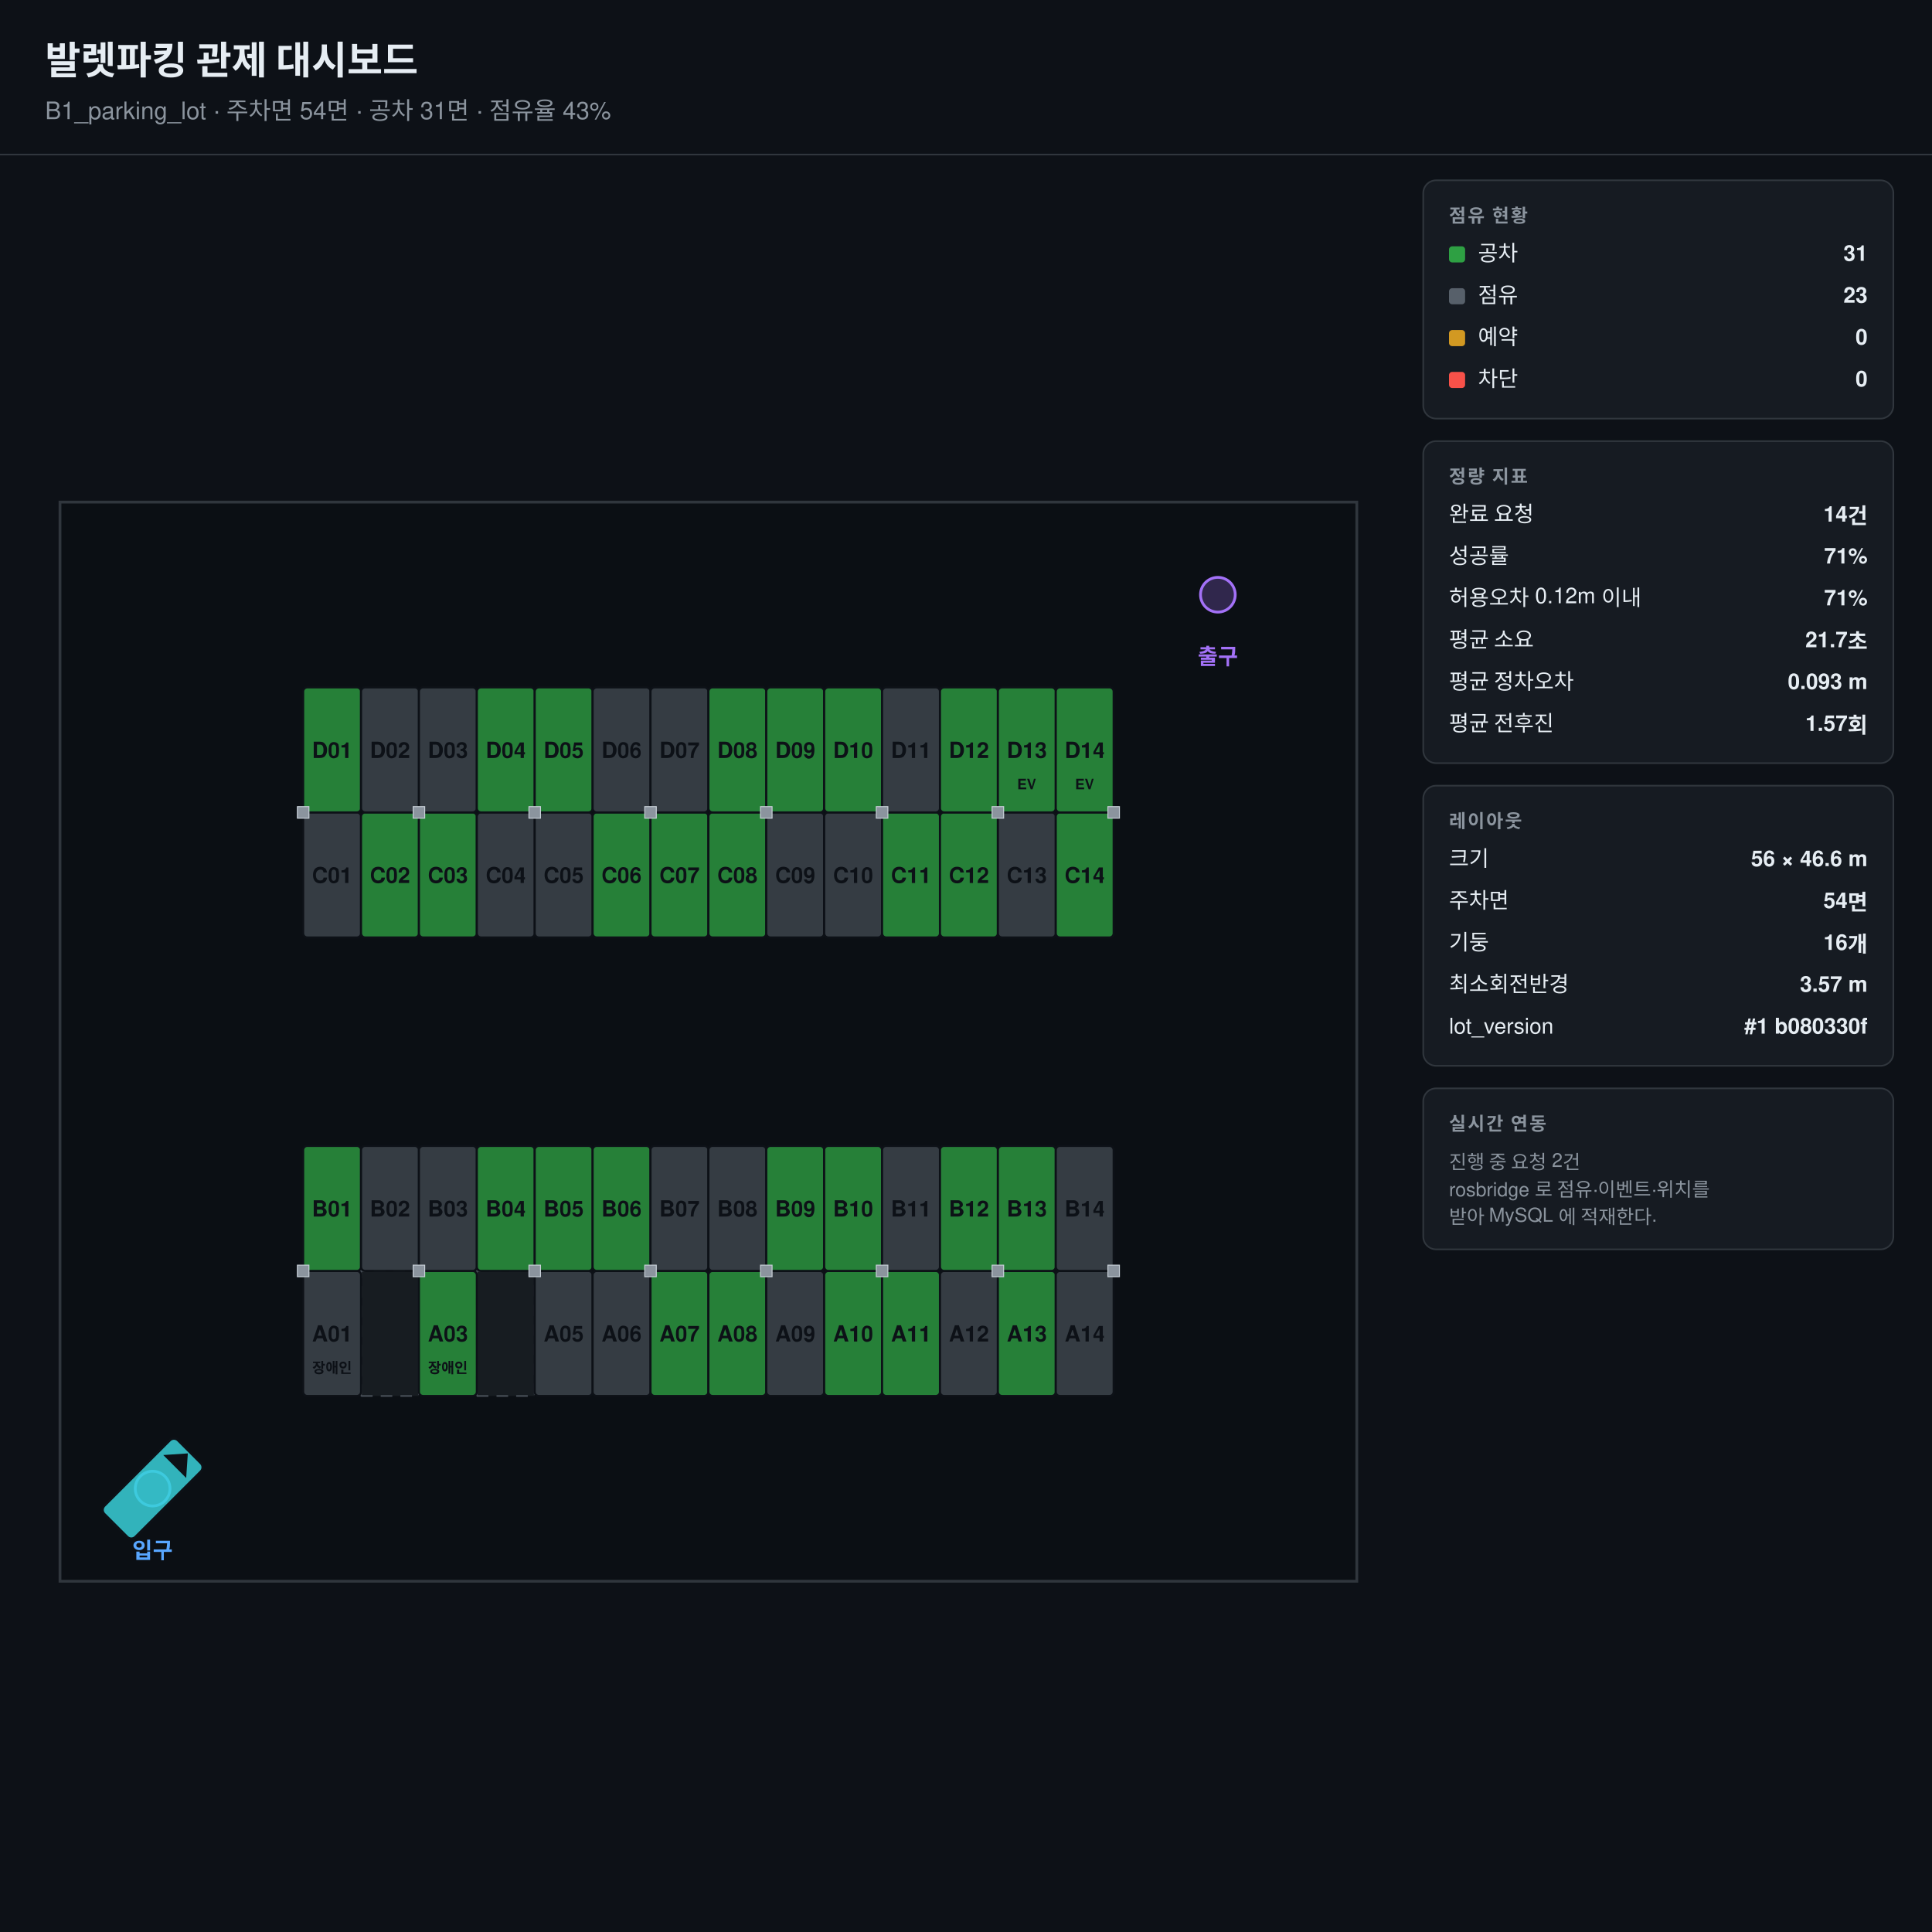
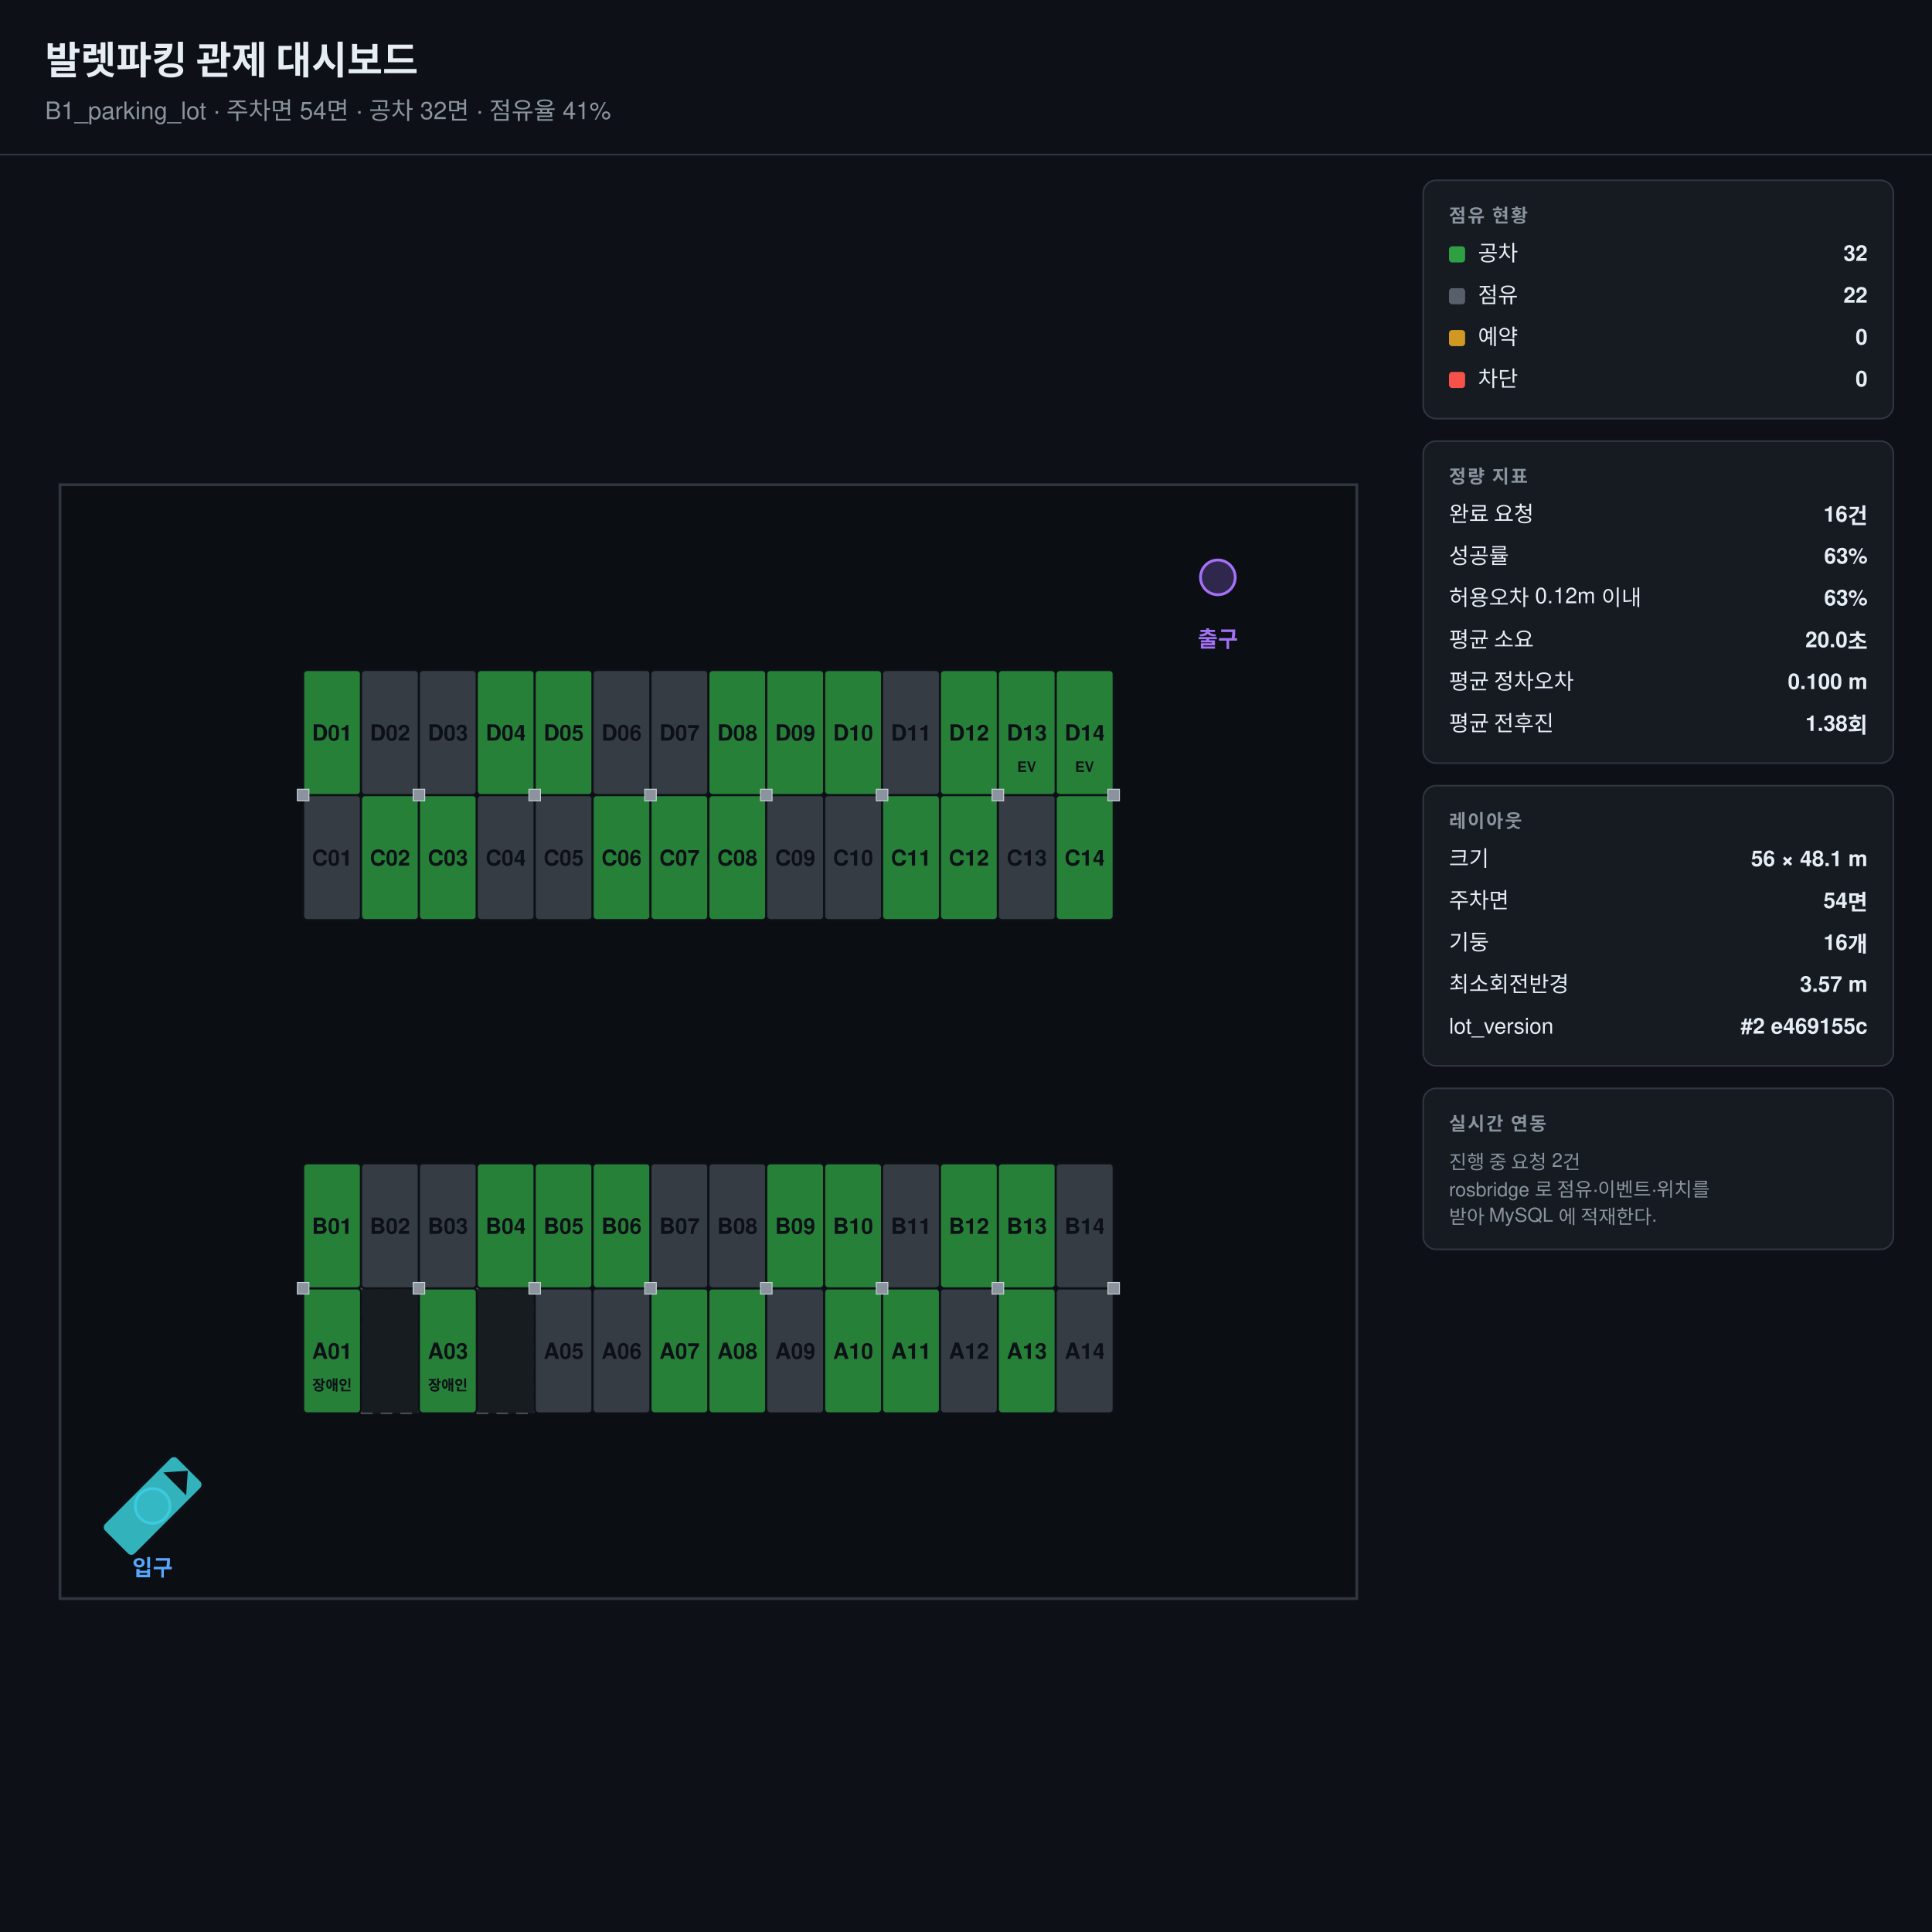
<svg xmlns="http://www.w3.org/2000/svg" width="1200" height="1200" viewBox="0 0 1200 1200" font-family="'Helvetica Neue', Helvetica, 'Apple SD Gothic Neo', sans-serif">
  <rect width="1200" height="1200" fill="#0d1117" />
  <text x="28" y="46" fill="#e6edf3" font-size="24" font-weight="600">발렛파킹 관제 대시보드</text>
-   <text x="28" y="74" fill="#8b949e" font-size="15">B1_parking_lot · 주차면 54면 · 공차 31면 · 점유율 43%</text>
+   <text x="28" y="74" fill="#8b949e" font-size="15">B1_parking_lot · 주차면 54면 · 공차 32면 · 점유율 41%</text>
  <line x1="0" y1="96" x2="1200" y2="96" stroke="#30363d" />
-   <svg x="20" y="112" width="840" height="1070" viewBox="-29.2 -24.5 58.4 49" preserveAspectRatio="xMidYMid meet">
+   <svg x="20" y="112" width="840" height="1070" viewBox="-29.2 -25.25 58.4 50.5" preserveAspectRatio="xMidYMid meet">
    <g transform="scale(1,-1)">
-       <rect x="-28" y="-23.3" width="56" height="46.6" fill="#0b0f14" stroke="#30363d" stroke-width=".12" />
-       <rect x="-15" y="-15.3" width="2.5" height="5.4" fill="rgba(139,148,158,.10)" stroke="#484f58" stroke-width=".07" stroke-dasharray=".5 .35" />
-       <rect x="-10" y="-15.3" width="2.5" height="5.4" fill="rgba(139,148,158,.10)" stroke="#484f58" stroke-width=".07" stroke-dasharray=".5 .35" />
-       <rect x="-17.5" y="-15.3" width="2.5" height="5.4" rx=".18" fill="#57606a" fill-opacity="0.55" stroke="#0d1117" stroke-width=".09" />
-       <rect x="-12.5" y="-15.3" width="2.5" height="5.4" rx=".18" fill="#2ea043" fill-opacity="0.78" stroke="#0d1117" stroke-width=".09" />
-       <rect x="-7.5" y="-15.3" width="2.5" height="5.4" rx=".18" fill="#57606a" fill-opacity="0.55" stroke="#0d1117" stroke-width=".09" />
-       <rect x="-5" y="-15.3" width="2.5" height="5.4" rx=".18" fill="#57606a" fill-opacity="0.55" stroke="#0d1117" stroke-width=".09" />
-       <rect x="-2.5" y="-15.3" width="2.5" height="5.4" rx=".18" fill="#2ea043" fill-opacity="0.78" stroke="#0d1117" stroke-width=".09" />
-       <rect x="0" y="-15.3" width="2.5" height="5.4" rx=".18" fill="#2ea043" fill-opacity="0.78" stroke="#0d1117" stroke-width=".09" />
-       <rect x="2.5" y="-15.3" width="2.5" height="5.4" rx=".18" fill="#57606a" fill-opacity="0.55" stroke="#0d1117" stroke-width=".09" />
-       <rect x="5" y="-15.3" width="2.5" height="5.4" rx=".18" fill="#2ea043" fill-opacity="0.78" stroke="#0d1117" stroke-width=".09" />
-       <rect x="7.5" y="-15.3" width="2.5" height="5.4" rx=".18" fill="#2ea043" fill-opacity="0.78" stroke="#0d1117" stroke-width=".09" />
-       <rect x="10" y="-15.3" width="2.5" height="5.4" rx=".18" fill="#57606a" fill-opacity="0.55" stroke="#0d1117" stroke-width=".09" />
-       <rect x="12.5" y="-15.3" width="2.5" height="5.4" rx=".18" fill="#2ea043" fill-opacity="0.78" stroke="#0d1117" stroke-width=".09" />
-       <rect x="15" y="-15.3" width="2.5" height="5.4" rx=".18" fill="#57606a" fill-opacity="0.55" stroke="#0d1117" stroke-width=".09" />
-       <rect x="-17.5" y="-9.9" width="2.5" height="5.4" rx=".18" fill="#2ea043" fill-opacity="0.78" stroke="#0d1117" stroke-width=".09" />
-       <rect x="-15" y="-9.9" width="2.5" height="5.4" rx=".18" fill="#57606a" fill-opacity="0.55" stroke="#0d1117" stroke-width=".09" />
-       <rect x="-12.5" y="-9.9" width="2.5" height="5.4" rx=".18" fill="#57606a" fill-opacity="0.55" stroke="#0d1117" stroke-width=".09" />
-       <rect x="-10" y="-9.9" width="2.5" height="5.4" rx=".18" fill="#2ea043" fill-opacity="0.78" stroke="#0d1117" stroke-width=".09" />
-       <rect x="-7.5" y="-9.9" width="2.5" height="5.4" rx=".18" fill="#2ea043" fill-opacity="0.78" stroke="#0d1117" stroke-width=".09" />
-       <rect x="-5" y="-9.9" width="2.5" height="5.4" rx=".18" fill="#2ea043" fill-opacity="0.78" stroke="#0d1117" stroke-width=".09" />
-       <rect x="-2.5" y="-9.9" width="2.5" height="5.4" rx=".18" fill="#57606a" fill-opacity="0.55" stroke="#0d1117" stroke-width=".09" />
-       <rect x="0" y="-9.9" width="2.5" height="5.4" rx=".18" fill="#57606a" fill-opacity="0.55" stroke="#0d1117" stroke-width=".09" />
-       <rect x="2.5" y="-9.9" width="2.5" height="5.4" rx=".18" fill="#2ea043" fill-opacity="0.78" stroke="#0d1117" stroke-width=".09" />
-       <rect x="5" y="-9.9" width="2.5" height="5.4" rx=".18" fill="#2ea043" fill-opacity="0.78" stroke="#0d1117" stroke-width=".09" />
-       <rect x="7.5" y="-9.9" width="2.5" height="5.4" rx=".18" fill="#57606a" fill-opacity="0.55" stroke="#0d1117" stroke-width=".09" />
-       <rect x="10" y="-9.9" width="2.5" height="5.4" rx=".18" fill="#2ea043" fill-opacity="0.78" stroke="#0d1117" stroke-width=".09" />
-       <rect x="12.5" y="-9.9" width="2.5" height="5.4" rx=".18" fill="#2ea043" fill-opacity="0.78" stroke="#0d1117" stroke-width=".09" />
-       <rect x="15" y="-9.9" width="2.5" height="5.4" rx=".18" fill="#57606a" fill-opacity="0.55" stroke="#0d1117" stroke-width=".09" />
-       <rect x="-17.5" y="4.5" width="2.5" height="5.4" rx=".18" fill="#57606a" fill-opacity="0.55" stroke="#0d1117" stroke-width=".09" />
-       <rect x="-15" y="4.5" width="2.5" height="5.4" rx=".18" fill="#2ea043" fill-opacity="0.78" stroke="#0d1117" stroke-width=".09" />
-       <rect x="-12.5" y="4.5" width="2.5" height="5.4" rx=".18" fill="#2ea043" fill-opacity="0.78" stroke="#0d1117" stroke-width=".09" />
-       <rect x="-10" y="4.5" width="2.5" height="5.4" rx=".18" fill="#57606a" fill-opacity="0.55" stroke="#0d1117" stroke-width=".09" />
-       <rect x="-7.5" y="4.5" width="2.5" height="5.4" rx=".18" fill="#57606a" fill-opacity="0.55" stroke="#0d1117" stroke-width=".09" />
-       <rect x="-5" y="4.5" width="2.5" height="5.4" rx=".18" fill="#2ea043" fill-opacity="0.78" stroke="#0d1117" stroke-width=".09" />
-       <rect x="-2.5" y="4.5" width="2.5" height="5.4" rx=".18" fill="#2ea043" fill-opacity="0.78" stroke="#0d1117" stroke-width=".09" />
-       <rect x="0" y="4.5" width="2.5" height="5.4" rx=".18" fill="#2ea043" fill-opacity="0.78" stroke="#0d1117" stroke-width=".09" />
-       <rect x="2.5" y="4.5" width="2.5" height="5.4" rx=".18" fill="#57606a" fill-opacity="0.55" stroke="#0d1117" stroke-width=".09" />
-       <rect x="5" y="4.5" width="2.5" height="5.4" rx=".18" fill="#57606a" fill-opacity="0.55" stroke="#0d1117" stroke-width=".09" />
-       <rect x="7.5" y="4.5" width="2.5" height="5.4" rx=".18" fill="#2ea043" fill-opacity="0.78" stroke="#0d1117" stroke-width=".09" />
-       <rect x="10" y="4.5" width="2.5" height="5.4" rx=".18" fill="#2ea043" fill-opacity="0.78" stroke="#0d1117" stroke-width=".09" />
-       <rect x="12.5" y="4.5" width="2.5" height="5.4" rx=".18" fill="#57606a" fill-opacity="0.55" stroke="#0d1117" stroke-width=".09" />
-       <rect x="15" y="4.5" width="2.5" height="5.4" rx=".18" fill="#2ea043" fill-opacity="0.78" stroke="#0d1117" stroke-width=".09" />
-       <rect x="-17.5" y="9.9" width="2.5" height="5.4" rx=".18" fill="#2ea043" fill-opacity="0.78" stroke="#0d1117" stroke-width=".09" />
-       <rect x="-15" y="9.9" width="2.5" height="5.4" rx=".18" fill="#57606a" fill-opacity="0.55" stroke="#0d1117" stroke-width=".09" />
-       <rect x="-12.5" y="9.9" width="2.5" height="5.4" rx=".18" fill="#57606a" fill-opacity="0.55" stroke="#0d1117" stroke-width=".09" />
-       <rect x="-10" y="9.9" width="2.5" height="5.4" rx=".18" fill="#2ea043" fill-opacity="0.78" stroke="#0d1117" stroke-width=".09" />
-       <rect x="-7.5" y="9.9" width="2.5" height="5.4" rx=".18" fill="#2ea043" fill-opacity="0.78" stroke="#0d1117" stroke-width=".09" />
-       <rect x="-5" y="9.9" width="2.5" height="5.4" rx=".18" fill="#57606a" fill-opacity="0.55" stroke="#0d1117" stroke-width=".09" />
-       <rect x="-2.5" y="9.9" width="2.5" height="5.4" rx=".18" fill="#57606a" fill-opacity="0.55" stroke="#0d1117" stroke-width=".09" />
-       <rect x="0" y="9.9" width="2.5" height="5.4" rx=".18" fill="#2ea043" fill-opacity="0.78" stroke="#0d1117" stroke-width=".09" />
-       <rect x="2.5" y="9.9" width="2.5" height="5.4" rx=".18" fill="#2ea043" fill-opacity="0.78" stroke="#0d1117" stroke-width=".09" />
-       <rect x="5" y="9.9" width="2.5" height="5.4" rx=".18" fill="#2ea043" fill-opacity="0.78" stroke="#0d1117" stroke-width=".09" />
-       <rect x="7.5" y="9.9" width="2.5" height="5.4" rx=".18" fill="#57606a" fill-opacity="0.55" stroke="#0d1117" stroke-width=".09" />
-       <rect x="10" y="9.9" width="2.5" height="5.4" rx=".18" fill="#2ea043" fill-opacity="0.78" stroke="#0d1117" stroke-width=".09" />
-       <rect x="12.5" y="9.9" width="2.5" height="5.4" rx=".18" fill="#2ea043" fill-opacity="0.78" stroke="#0d1117" stroke-width=".09" />
-       <rect x="15" y="9.9" width="2.5" height="5.4" rx=".18" fill="#2ea043" fill-opacity="0.78" stroke="#0d1117" stroke-width=".09" />
-       <rect x="-17.75" y="-10.15" width="0.5" height="0.5" fill="#8b949e" stroke="#c9d1d9" stroke-width=".04" />
-       <rect x="-12.75" y="-10.15" width="0.5" height="0.5" fill="#8b949e" stroke="#c9d1d9" stroke-width=".04" />
-       <rect x="-7.75" y="-10.15" width="0.5" height="0.5" fill="#8b949e" stroke="#c9d1d9" stroke-width=".04" />
-       <rect x="-2.75" y="-10.15" width="0.5" height="0.5" fill="#8b949e" stroke="#c9d1d9" stroke-width=".04" />
-       <rect x="2.25" y="-10.15" width="0.5" height="0.5" fill="#8b949e" stroke="#c9d1d9" stroke-width=".04" />
-       <rect x="7.25" y="-10.15" width="0.5" height="0.5" fill="#8b949e" stroke="#c9d1d9" stroke-width=".04" />
-       <rect x="12.25" y="-10.15" width="0.5" height="0.5" fill="#8b949e" stroke="#c9d1d9" stroke-width=".04" />
-       <rect x="17.25" y="-10.15" width="0.5" height="0.5" fill="#8b949e" stroke="#c9d1d9" stroke-width=".04" />
-       <rect x="-17.75" y="9.65" width="0.5" height="0.5" fill="#8b949e" stroke="#c9d1d9" stroke-width=".04" />
-       <rect x="-12.75" y="9.65" width="0.5" height="0.5" fill="#8b949e" stroke="#c9d1d9" stroke-width=".04" />
-       <rect x="-7.75" y="9.65" width="0.5" height="0.5" fill="#8b949e" stroke="#c9d1d9" stroke-width=".04" />
-       <rect x="-2.75" y="9.65" width="0.5" height="0.5" fill="#8b949e" stroke="#c9d1d9" stroke-width=".04" />
-       <rect x="2.25" y="9.65" width="0.5" height="0.5" fill="#8b949e" stroke="#c9d1d9" stroke-width=".04" />
-       <rect x="7.25" y="9.65" width="0.5" height="0.5" fill="#8b949e" stroke="#c9d1d9" stroke-width=".04" />
-       <rect x="12.25" y="9.65" width="0.5" height="0.5" fill="#8b949e" stroke="#c9d1d9" stroke-width=".04" />
-       <rect x="17.25" y="9.65" width="0.5" height="0.5" fill="#8b949e" stroke="#c9d1d9" stroke-width=".04" />
-       <circle cx="-24" cy="-19.3" r=".75" fill="#58a6ff" fill-opacity=".25" stroke="#58a6ff" stroke-width=".12" />
-       <circle cx="22" cy="19.3" r=".75" fill="#a371f7" fill-opacity=".25" stroke="#a371f7" stroke-width=".12" />
-       <g transform="translate(-24 -19.3) rotate(45)">
+       <rect x="-28" y="-24.05" width="56" height="48.1" fill="#0b0f14" stroke="#30363d" stroke-width=".12" />
+       <rect x="-15" y="-16.05" width="2.5" height="5.4" fill="rgba(139,148,158,.10)" stroke="#484f58" stroke-width=".07" stroke-dasharray=".5 .35" />
+       <rect x="-10" y="-16.05" width="2.5" height="5.4" fill="rgba(139,148,158,.10)" stroke="#484f58" stroke-width=".07" stroke-dasharray=".5 .35" />
+       <rect x="-17.5" y="-16.05" width="2.5" height="5.4" rx=".18" fill="#2ea043" fill-opacity="0.78" stroke="#0d1117" stroke-width=".09" />
+       <rect x="-12.5" y="-16.05" width="2.5" height="5.4" rx=".18" fill="#2ea043" fill-opacity="0.78" stroke="#0d1117" stroke-width=".09" />
+       <rect x="-7.5" y="-16.05" width="2.5" height="5.4" rx=".18" fill="#57606a" fill-opacity="0.55" stroke="#0d1117" stroke-width=".09" />
+       <rect x="-5" y="-16.05" width="2.5" height="5.4" rx=".18" fill="#57606a" fill-opacity="0.55" stroke="#0d1117" stroke-width=".09" />
+       <rect x="-2.5" y="-16.05" width="2.5" height="5.4" rx=".18" fill="#2ea043" fill-opacity="0.78" stroke="#0d1117" stroke-width=".09" />
+       <rect x="0" y="-16.05" width="2.5" height="5.4" rx=".18" fill="#2ea043" fill-opacity="0.78" stroke="#0d1117" stroke-width=".09" />
+       <rect x="2.5" y="-16.05" width="2.5" height="5.4" rx=".18" fill="#57606a" fill-opacity="0.55" stroke="#0d1117" stroke-width=".09" />
+       <rect x="5" y="-16.05" width="2.5" height="5.4" rx=".18" fill="#2ea043" fill-opacity="0.78" stroke="#0d1117" stroke-width=".09" />
+       <rect x="7.5" y="-16.05" width="2.5" height="5.4" rx=".18" fill="#2ea043" fill-opacity="0.78" stroke="#0d1117" stroke-width=".09" />
+       <rect x="10" y="-16.05" width="2.5" height="5.4" rx=".18" fill="#57606a" fill-opacity="0.55" stroke="#0d1117" stroke-width=".09" />
+       <rect x="12.5" y="-16.05" width="2.5" height="5.4" rx=".18" fill="#2ea043" fill-opacity="0.78" stroke="#0d1117" stroke-width=".09" />
+       <rect x="15" y="-16.05" width="2.5" height="5.4" rx=".18" fill="#57606a" fill-opacity="0.55" stroke="#0d1117" stroke-width=".09" />
+       <rect x="-17.5" y="-10.65" width="2.5" height="5.4" rx=".18" fill="#2ea043" fill-opacity="0.78" stroke="#0d1117" stroke-width=".09" />
+       <rect x="-15" y="-10.65" width="2.5" height="5.4" rx=".18" fill="#57606a" fill-opacity="0.55" stroke="#0d1117" stroke-width=".09" />
+       <rect x="-12.5" y="-10.65" width="2.5" height="5.4" rx=".18" fill="#57606a" fill-opacity="0.55" stroke="#0d1117" stroke-width=".09" />
+       <rect x="-10" y="-10.65" width="2.5" height="5.4" rx=".18" fill="#2ea043" fill-opacity="0.78" stroke="#0d1117" stroke-width=".09" />
+       <rect x="-7.5" y="-10.65" width="2.5" height="5.4" rx=".18" fill="#2ea043" fill-opacity="0.78" stroke="#0d1117" stroke-width=".09" />
+       <rect x="-5" y="-10.65" width="2.5" height="5.4" rx=".18" fill="#2ea043" fill-opacity="0.78" stroke="#0d1117" stroke-width=".09" />
+       <rect x="-2.5" y="-10.65" width="2.5" height="5.4" rx=".18" fill="#57606a" fill-opacity="0.55" stroke="#0d1117" stroke-width=".09" />
+       <rect x="0" y="-10.65" width="2.5" height="5.4" rx=".18" fill="#57606a" fill-opacity="0.55" stroke="#0d1117" stroke-width=".09" />
+       <rect x="2.5" y="-10.65" width="2.5" height="5.4" rx=".18" fill="#2ea043" fill-opacity="0.78" stroke="#0d1117" stroke-width=".09" />
+       <rect x="5" y="-10.65" width="2.5" height="5.4" rx=".18" fill="#2ea043" fill-opacity="0.78" stroke="#0d1117" stroke-width=".09" />
+       <rect x="7.5" y="-10.65" width="2.5" height="5.4" rx=".18" fill="#57606a" fill-opacity="0.55" stroke="#0d1117" stroke-width=".09" />
+       <rect x="10" y="-10.65" width="2.5" height="5.4" rx=".18" fill="#2ea043" fill-opacity="0.78" stroke="#0d1117" stroke-width=".09" />
+       <rect x="12.5" y="-10.65" width="2.5" height="5.4" rx=".18" fill="#2ea043" fill-opacity="0.78" stroke="#0d1117" stroke-width=".09" />
+       <rect x="15" y="-10.65" width="2.5" height="5.4" rx=".18" fill="#57606a" fill-opacity="0.55" stroke="#0d1117" stroke-width=".09" />
+       <rect x="-17.5" y="5.25" width="2.5" height="5.4" rx=".18" fill="#57606a" fill-opacity="0.55" stroke="#0d1117" stroke-width=".09" />
+       <rect x="-15" y="5.25" width="2.5" height="5.4" rx=".18" fill="#2ea043" fill-opacity="0.78" stroke="#0d1117" stroke-width=".09" />
+       <rect x="-12.5" y="5.25" width="2.5" height="5.4" rx=".18" fill="#2ea043" fill-opacity="0.78" stroke="#0d1117" stroke-width=".09" />
+       <rect x="-10" y="5.25" width="2.5" height="5.4" rx=".18" fill="#57606a" fill-opacity="0.55" stroke="#0d1117" stroke-width=".09" />
+       <rect x="-7.5" y="5.25" width="2.5" height="5.4" rx=".18" fill="#57606a" fill-opacity="0.55" stroke="#0d1117" stroke-width=".09" />
+       <rect x="-5" y="5.25" width="2.5" height="5.4" rx=".18" fill="#2ea043" fill-opacity="0.78" stroke="#0d1117" stroke-width=".09" />
+       <rect x="-2.5" y="5.25" width="2.5" height="5.4" rx=".18" fill="#2ea043" fill-opacity="0.78" stroke="#0d1117" stroke-width=".09" />
+       <rect x="0" y="5.25" width="2.5" height="5.4" rx=".18" fill="#2ea043" fill-opacity="0.78" stroke="#0d1117" stroke-width=".09" />
+       <rect x="2.5" y="5.25" width="2.5" height="5.4" rx=".18" fill="#57606a" fill-opacity="0.55" stroke="#0d1117" stroke-width=".09" />
+       <rect x="5" y="5.25" width="2.5" height="5.4" rx=".18" fill="#57606a" fill-opacity="0.55" stroke="#0d1117" stroke-width=".09" />
+       <rect x="7.5" y="5.25" width="2.5" height="5.4" rx=".18" fill="#2ea043" fill-opacity="0.78" stroke="#0d1117" stroke-width=".09" />
+       <rect x="10" y="5.25" width="2.5" height="5.4" rx=".18" fill="#2ea043" fill-opacity="0.78" stroke="#0d1117" stroke-width=".09" />
+       <rect x="12.5" y="5.25" width="2.5" height="5.4" rx=".18" fill="#57606a" fill-opacity="0.55" stroke="#0d1117" stroke-width=".09" />
+       <rect x="15" y="5.25" width="2.5" height="5.4" rx=".18" fill="#2ea043" fill-opacity="0.78" stroke="#0d1117" stroke-width=".09" />
+       <rect x="-17.5" y="10.65" width="2.5" height="5.4" rx=".18" fill="#2ea043" fill-opacity="0.78" stroke="#0d1117" stroke-width=".09" />
+       <rect x="-15" y="10.65" width="2.5" height="5.4" rx=".18" fill="#57606a" fill-opacity="0.55" stroke="#0d1117" stroke-width=".09" />
+       <rect x="-12.5" y="10.65" width="2.5" height="5.4" rx=".18" fill="#57606a" fill-opacity="0.55" stroke="#0d1117" stroke-width=".09" />
+       <rect x="-10" y="10.65" width="2.5" height="5.4" rx=".18" fill="#2ea043" fill-opacity="0.78" stroke="#0d1117" stroke-width=".09" />
+       <rect x="-7.5" y="10.65" width="2.5" height="5.4" rx=".18" fill="#2ea043" fill-opacity="0.78" stroke="#0d1117" stroke-width=".09" />
+       <rect x="-5" y="10.65" width="2.5" height="5.4" rx=".18" fill="#57606a" fill-opacity="0.55" stroke="#0d1117" stroke-width=".09" />
+       <rect x="-2.5" y="10.65" width="2.5" height="5.4" rx=".18" fill="#57606a" fill-opacity="0.55" stroke="#0d1117" stroke-width=".09" />
+       <rect x="0" y="10.65" width="2.5" height="5.4" rx=".18" fill="#2ea043" fill-opacity="0.78" stroke="#0d1117" stroke-width=".09" />
+       <rect x="2.5" y="10.65" width="2.5" height="5.4" rx=".18" fill="#2ea043" fill-opacity="0.78" stroke="#0d1117" stroke-width=".09" />
+       <rect x="5" y="10.65" width="2.5" height="5.4" rx=".18" fill="#2ea043" fill-opacity="0.78" stroke="#0d1117" stroke-width=".09" />
+       <rect x="7.5" y="10.65" width="2.5" height="5.4" rx=".18" fill="#57606a" fill-opacity="0.55" stroke="#0d1117" stroke-width=".09" />
+       <rect x="10" y="10.65" width="2.5" height="5.4" rx=".18" fill="#2ea043" fill-opacity="0.78" stroke="#0d1117" stroke-width=".09" />
+       <rect x="12.5" y="10.65" width="2.5" height="5.4" rx=".18" fill="#2ea043" fill-opacity="0.78" stroke="#0d1117" stroke-width=".09" />
+       <rect x="15" y="10.65" width="2.5" height="5.4" rx=".18" fill="#2ea043" fill-opacity="0.78" stroke="#0d1117" stroke-width=".09" />
+       <rect x="-17.75" y="-10.9" width="0.5" height="0.5" fill="#8b949e" stroke="#c9d1d9" stroke-width=".04" />
+       <rect x="-12.75" y="-10.9" width="0.5" height="0.5" fill="#8b949e" stroke="#c9d1d9" stroke-width=".04" />
+       <rect x="-7.75" y="-10.9" width="0.5" height="0.5" fill="#8b949e" stroke="#c9d1d9" stroke-width=".04" />
+       <rect x="-2.75" y="-10.9" width="0.5" height="0.5" fill="#8b949e" stroke="#c9d1d9" stroke-width=".04" />
+       <rect x="2.25" y="-10.9" width="0.5" height="0.5" fill="#8b949e" stroke="#c9d1d9" stroke-width=".04" />
+       <rect x="7.25" y="-10.9" width="0.5" height="0.5" fill="#8b949e" stroke="#c9d1d9" stroke-width=".04" />
+       <rect x="12.25" y="-10.9" width="0.5" height="0.5" fill="#8b949e" stroke="#c9d1d9" stroke-width=".04" />
+       <rect x="17.25" y="-10.9" width="0.5" height="0.5" fill="#8b949e" stroke="#c9d1d9" stroke-width=".04" />
+       <rect x="-17.75" y="10.4" width="0.5" height="0.5" fill="#8b949e" stroke="#c9d1d9" stroke-width=".04" />
+       <rect x="-12.75" y="10.4" width="0.5" height="0.5" fill="#8b949e" stroke="#c9d1d9" stroke-width=".04" />
+       <rect x="-7.75" y="10.4" width="0.5" height="0.5" fill="#8b949e" stroke="#c9d1d9" stroke-width=".04" />
+       <rect x="-2.75" y="10.4" width="0.5" height="0.5" fill="#8b949e" stroke="#c9d1d9" stroke-width=".04" />
+       <rect x="2.25" y="10.4" width="0.5" height="0.5" fill="#8b949e" stroke="#c9d1d9" stroke-width=".04" />
+       <rect x="7.25" y="10.4" width="0.5" height="0.5" fill="#8b949e" stroke="#c9d1d9" stroke-width=".04" />
+       <rect x="12.25" y="10.4" width="0.5" height="0.5" fill="#8b949e" stroke="#c9d1d9" stroke-width=".04" />
+       <rect x="17.25" y="10.4" width="0.5" height="0.5" fill="#8b949e" stroke="#c9d1d9" stroke-width=".04" />
+       <circle cx="-24" cy="-20.05" r=".75" fill="#58a6ff" fill-opacity=".25" stroke="#58a6ff" stroke-width=".12" />
+       <circle cx="22" cy="20.05" r=".75" fill="#a371f7" fill-opacity=".25" stroke="#a371f7" stroke-width=".12" />
+       <g transform="translate(-24 -20.05) rotate(45)">
        <rect x="-2.25" y="-0.95" width="4.5" height="1.9" rx=".25" fill="#39d0d8" fill-opacity=".85" stroke="#0d1117" stroke-width=".1" />
        <path d="M 2.15 0 L 1.35 0.7 L 1.35 -0.7 Z" fill="#0d1117" />
      </g>
    </g>
-     <text x="-16.25" y="12.95" text-anchor="middle" font-size=".95" font-weight="700" fill="#0d1117">A01</text>
-     <text x="-16.25" y="14.3" text-anchor="middle" font-size=".62" font-weight="600" fill="#0d1117">장애인</text>
-     <text x="-11.25" y="12.95" text-anchor="middle" font-size=".95" font-weight="700" fill="#0d1117">A03</text>
-     <text x="-11.25" y="14.3" text-anchor="middle" font-size=".62" font-weight="600" fill="#0d1117">장애인</text>
-     <text x="-6.25" y="12.95" text-anchor="middle" font-size=".95" font-weight="700" fill="#0d1117">A05</text>
-     <text x="-3.75" y="12.95" text-anchor="middle" font-size=".95" font-weight="700" fill="#0d1117">A06</text>
-     <text x="-1.25" y="12.95" text-anchor="middle" font-size=".95" font-weight="700" fill="#0d1117">A07</text>
-     <text x="1.25" y="12.95" text-anchor="middle" font-size=".95" font-weight="700" fill="#0d1117">A08</text>
-     <text x="3.75" y="12.95" text-anchor="middle" font-size=".95" font-weight="700" fill="#0d1117">A09</text>
-     <text x="6.25" y="12.95" text-anchor="middle" font-size=".95" font-weight="700" fill="#0d1117">A10</text>
-     <text x="8.75" y="12.95" text-anchor="middle" font-size=".95" font-weight="700" fill="#0d1117">A11</text>
-     <text x="11.25" y="12.95" text-anchor="middle" font-size=".95" font-weight="700" fill="#0d1117">A12</text>
-     <text x="13.75" y="12.95" text-anchor="middle" font-size=".95" font-weight="700" fill="#0d1117">A13</text>
-     <text x="16.25" y="12.95" text-anchor="middle" font-size=".95" font-weight="700" fill="#0d1117">A14</text>
-     <text x="-16.25" y="7.55" text-anchor="middle" font-size=".95" font-weight="700" fill="#0d1117">B01</text>
-     <text x="-13.75" y="7.55" text-anchor="middle" font-size=".95" font-weight="700" fill="#0d1117">B02</text>
-     <text x="-11.25" y="7.55" text-anchor="middle" font-size=".95" font-weight="700" fill="#0d1117">B03</text>
-     <text x="-8.75" y="7.55" text-anchor="middle" font-size=".95" font-weight="700" fill="#0d1117">B04</text>
-     <text x="-6.25" y="7.55" text-anchor="middle" font-size=".95" font-weight="700" fill="#0d1117">B05</text>
-     <text x="-3.75" y="7.55" text-anchor="middle" font-size=".95" font-weight="700" fill="#0d1117">B06</text>
-     <text x="-1.25" y="7.55" text-anchor="middle" font-size=".95" font-weight="700" fill="#0d1117">B07</text>
-     <text x="1.25" y="7.55" text-anchor="middle" font-size=".95" font-weight="700" fill="#0d1117">B08</text>
-     <text x="3.75" y="7.55" text-anchor="middle" font-size=".95" font-weight="700" fill="#0d1117">B09</text>
-     <text x="6.25" y="7.55" text-anchor="middle" font-size=".95" font-weight="700" fill="#0d1117">B10</text>
-     <text x="8.75" y="7.55" text-anchor="middle" font-size=".95" font-weight="700" fill="#0d1117">B11</text>
-     <text x="11.25" y="7.55" text-anchor="middle" font-size=".95" font-weight="700" fill="#0d1117">B12</text>
-     <text x="13.75" y="7.55" text-anchor="middle" font-size=".95" font-weight="700" fill="#0d1117">B13</text>
-     <text x="16.25" y="7.55" text-anchor="middle" font-size=".95" font-weight="700" fill="#0d1117">B14</text>
-     <text x="-16.25" y="-6.85" text-anchor="middle" font-size=".95" font-weight="700" fill="#0d1117">C01</text>
-     <text x="-13.75" y="-6.85" text-anchor="middle" font-size=".95" font-weight="700" fill="#0d1117">C02</text>
-     <text x="-11.25" y="-6.85" text-anchor="middle" font-size=".95" font-weight="700" fill="#0d1117">C03</text>
-     <text x="-8.75" y="-6.85" text-anchor="middle" font-size=".95" font-weight="700" fill="#0d1117">C04</text>
-     <text x="-6.25" y="-6.85" text-anchor="middle" font-size=".95" font-weight="700" fill="#0d1117">C05</text>
-     <text x="-3.75" y="-6.85" text-anchor="middle" font-size=".95" font-weight="700" fill="#0d1117">C06</text>
-     <text x="-1.25" y="-6.85" text-anchor="middle" font-size=".95" font-weight="700" fill="#0d1117">C07</text>
-     <text x="1.25" y="-6.85" text-anchor="middle" font-size=".95" font-weight="700" fill="#0d1117">C08</text>
-     <text x="3.75" y="-6.85" text-anchor="middle" font-size=".95" font-weight="700" fill="#0d1117">C09</text>
-     <text x="6.25" y="-6.85" text-anchor="middle" font-size=".95" font-weight="700" fill="#0d1117">C10</text>
-     <text x="8.75" y="-6.85" text-anchor="middle" font-size=".95" font-weight="700" fill="#0d1117">C11</text>
-     <text x="11.25" y="-6.85" text-anchor="middle" font-size=".95" font-weight="700" fill="#0d1117">C12</text>
-     <text x="13.75" y="-6.85" text-anchor="middle" font-size=".95" font-weight="700" fill="#0d1117">C13</text>
-     <text x="16.25" y="-6.85" text-anchor="middle" font-size=".95" font-weight="700" fill="#0d1117">C14</text>
-     <text x="-16.25" y="-12.25" text-anchor="middle" font-size=".95" font-weight="700" fill="#0d1117">D01</text>
-     <text x="-13.75" y="-12.25" text-anchor="middle" font-size=".95" font-weight="700" fill="#0d1117">D02</text>
-     <text x="-11.25" y="-12.25" text-anchor="middle" font-size=".95" font-weight="700" fill="#0d1117">D03</text>
-     <text x="-8.75" y="-12.25" text-anchor="middle" font-size=".95" font-weight="700" fill="#0d1117">D04</text>
-     <text x="-6.25" y="-12.25" text-anchor="middle" font-size=".95" font-weight="700" fill="#0d1117">D05</text>
-     <text x="-3.75" y="-12.25" text-anchor="middle" font-size=".95" font-weight="700" fill="#0d1117">D06</text>
-     <text x="-1.25" y="-12.25" text-anchor="middle" font-size=".95" font-weight="700" fill="#0d1117">D07</text>
-     <text x="1.25" y="-12.25" text-anchor="middle" font-size=".95" font-weight="700" fill="#0d1117">D08</text>
-     <text x="3.75" y="-12.25" text-anchor="middle" font-size=".95" font-weight="700" fill="#0d1117">D09</text>
-     <text x="6.25" y="-12.25" text-anchor="middle" font-size=".95" font-weight="700" fill="#0d1117">D10</text>
-     <text x="8.75" y="-12.25" text-anchor="middle" font-size=".95" font-weight="700" fill="#0d1117">D11</text>
-     <text x="11.25" y="-12.25" text-anchor="middle" font-size=".95" font-weight="700" fill="#0d1117">D12</text>
-     <text x="13.75" y="-12.25" text-anchor="middle" font-size=".95" font-weight="700" fill="#0d1117">D13</text>
-     <text x="13.75" y="-10.9" text-anchor="middle" font-size=".62" font-weight="600" fill="#0d1117">EV</text>
-     <text x="16.25" y="-12.25" text-anchor="middle" font-size=".95" font-weight="700" fill="#0d1117">D14</text>
-     <text x="16.25" y="-10.9" text-anchor="middle" font-size=".62" font-weight="600" fill="#0d1117">EV</text>
-     <text x="-24" y="22.3" text-anchor="middle" font-size=".95" font-weight="700" fill="#58a6ff">입구</text>
-     <text x="22" y="-16.3" text-anchor="middle" font-size=".95" font-weight="700" fill="#a371f7">출구</text>
+     <text x="-16.25" y="13.7" text-anchor="middle" font-size=".95" font-weight="700" fill="#0d1117">A01</text>
+     <text x="-16.25" y="15.05" text-anchor="middle" font-size=".62" font-weight="600" fill="#0d1117">장애인</text>
+     <text x="-11.25" y="13.7" text-anchor="middle" font-size=".95" font-weight="700" fill="#0d1117">A03</text>
+     <text x="-11.25" y="15.05" text-anchor="middle" font-size=".62" font-weight="600" fill="#0d1117">장애인</text>
+     <text x="-6.25" y="13.7" text-anchor="middle" font-size=".95" font-weight="700" fill="#0d1117">A05</text>
+     <text x="-3.75" y="13.7" text-anchor="middle" font-size=".95" font-weight="700" fill="#0d1117">A06</text>
+     <text x="-1.25" y="13.7" text-anchor="middle" font-size=".95" font-weight="700" fill="#0d1117">A07</text>
+     <text x="1.25" y="13.7" text-anchor="middle" font-size=".95" font-weight="700" fill="#0d1117">A08</text>
+     <text x="3.75" y="13.7" text-anchor="middle" font-size=".95" font-weight="700" fill="#0d1117">A09</text>
+     <text x="6.25" y="13.7" text-anchor="middle" font-size=".95" font-weight="700" fill="#0d1117">A10</text>
+     <text x="8.75" y="13.7" text-anchor="middle" font-size=".95" font-weight="700" fill="#0d1117">A11</text>
+     <text x="11.25" y="13.7" text-anchor="middle" font-size=".95" font-weight="700" fill="#0d1117">A12</text>
+     <text x="13.75" y="13.7" text-anchor="middle" font-size=".95" font-weight="700" fill="#0d1117">A13</text>
+     <text x="16.25" y="13.7" text-anchor="middle" font-size=".95" font-weight="700" fill="#0d1117">A14</text>
+     <text x="-16.25" y="8.3" text-anchor="middle" font-size=".95" font-weight="700" fill="#0d1117">B01</text>
+     <text x="-13.75" y="8.3" text-anchor="middle" font-size=".95" font-weight="700" fill="#0d1117">B02</text>
+     <text x="-11.25" y="8.3" text-anchor="middle" font-size=".95" font-weight="700" fill="#0d1117">B03</text>
+     <text x="-8.75" y="8.3" text-anchor="middle" font-size=".95" font-weight="700" fill="#0d1117">B04</text>
+     <text x="-6.25" y="8.3" text-anchor="middle" font-size=".95" font-weight="700" fill="#0d1117">B05</text>
+     <text x="-3.75" y="8.3" text-anchor="middle" font-size=".95" font-weight="700" fill="#0d1117">B06</text>
+     <text x="-1.25" y="8.3" text-anchor="middle" font-size=".95" font-weight="700" fill="#0d1117">B07</text>
+     <text x="1.25" y="8.3" text-anchor="middle" font-size=".95" font-weight="700" fill="#0d1117">B08</text>
+     <text x="3.75" y="8.3" text-anchor="middle" font-size=".95" font-weight="700" fill="#0d1117">B09</text>
+     <text x="6.25" y="8.3" text-anchor="middle" font-size=".95" font-weight="700" fill="#0d1117">B10</text>
+     <text x="8.75" y="8.3" text-anchor="middle" font-size=".95" font-weight="700" fill="#0d1117">B11</text>
+     <text x="11.25" y="8.3" text-anchor="middle" font-size=".95" font-weight="700" fill="#0d1117">B12</text>
+     <text x="13.75" y="8.3" text-anchor="middle" font-size=".95" font-weight="700" fill="#0d1117">B13</text>
+     <text x="16.25" y="8.3" text-anchor="middle" font-size=".95" font-weight="700" fill="#0d1117">B14</text>
+     <text x="-16.25" y="-7.6" text-anchor="middle" font-size=".95" font-weight="700" fill="#0d1117">C01</text>
+     <text x="-13.75" y="-7.6" text-anchor="middle" font-size=".95" font-weight="700" fill="#0d1117">C02</text>
+     <text x="-11.25" y="-7.6" text-anchor="middle" font-size=".95" font-weight="700" fill="#0d1117">C03</text>
+     <text x="-8.75" y="-7.6" text-anchor="middle" font-size=".95" font-weight="700" fill="#0d1117">C04</text>
+     <text x="-6.25" y="-7.6" text-anchor="middle" font-size=".95" font-weight="700" fill="#0d1117">C05</text>
+     <text x="-3.75" y="-7.6" text-anchor="middle" font-size=".95" font-weight="700" fill="#0d1117">C06</text>
+     <text x="-1.25" y="-7.6" text-anchor="middle" font-size=".95" font-weight="700" fill="#0d1117">C07</text>
+     <text x="1.25" y="-7.6" text-anchor="middle" font-size=".95" font-weight="700" fill="#0d1117">C08</text>
+     <text x="3.75" y="-7.6" text-anchor="middle" font-size=".95" font-weight="700" fill="#0d1117">C09</text>
+     <text x="6.25" y="-7.6" text-anchor="middle" font-size=".95" font-weight="700" fill="#0d1117">C10</text>
+     <text x="8.75" y="-7.6" text-anchor="middle" font-size=".95" font-weight="700" fill="#0d1117">C11</text>
+     <text x="11.25" y="-7.6" text-anchor="middle" font-size=".95" font-weight="700" fill="#0d1117">C12</text>
+     <text x="13.75" y="-7.6" text-anchor="middle" font-size=".95" font-weight="700" fill="#0d1117">C13</text>
+     <text x="16.25" y="-7.6" text-anchor="middle" font-size=".95" font-weight="700" fill="#0d1117">C14</text>
+     <text x="-16.25" y="-13" text-anchor="middle" font-size=".95" font-weight="700" fill="#0d1117">D01</text>
+     <text x="-13.75" y="-13" text-anchor="middle" font-size=".95" font-weight="700" fill="#0d1117">D02</text>
+     <text x="-11.25" y="-13" text-anchor="middle" font-size=".95" font-weight="700" fill="#0d1117">D03</text>
+     <text x="-8.75" y="-13" text-anchor="middle" font-size=".95" font-weight="700" fill="#0d1117">D04</text>
+     <text x="-6.25" y="-13" text-anchor="middle" font-size=".95" font-weight="700" fill="#0d1117">D05</text>
+     <text x="-3.75" y="-13" text-anchor="middle" font-size=".95" font-weight="700" fill="#0d1117">D06</text>
+     <text x="-1.25" y="-13" text-anchor="middle" font-size=".95" font-weight="700" fill="#0d1117">D07</text>
+     <text x="1.25" y="-13" text-anchor="middle" font-size=".95" font-weight="700" fill="#0d1117">D08</text>
+     <text x="3.75" y="-13" text-anchor="middle" font-size=".95" font-weight="700" fill="#0d1117">D09</text>
+     <text x="6.25" y="-13" text-anchor="middle" font-size=".95" font-weight="700" fill="#0d1117">D10</text>
+     <text x="8.75" y="-13" text-anchor="middle" font-size=".95" font-weight="700" fill="#0d1117">D11</text>
+     <text x="11.25" y="-13" text-anchor="middle" font-size=".95" font-weight="700" fill="#0d1117">D12</text>
+     <text x="13.75" y="-13" text-anchor="middle" font-size=".95" font-weight="700" fill="#0d1117">D13</text>
+     <text x="13.75" y="-11.65" text-anchor="middle" font-size=".62" font-weight="600" fill="#0d1117">EV</text>
+     <text x="16.25" y="-13" text-anchor="middle" font-size=".95" font-weight="700" fill="#0d1117">D14</text>
+     <text x="16.25" y="-11.65" text-anchor="middle" font-size=".62" font-weight="600" fill="#0d1117">EV</text>
+     <text x="-24" y="23.05" text-anchor="middle" font-size=".95" font-weight="700" fill="#58a6ff">입구</text>
+     <text x="22" y="-17.05" text-anchor="middle" font-size=".95" font-weight="700" fill="#a371f7">출구</text>
  </svg>
  <rect x="884" y="112" width="292" height="148" rx="8" fill="#161b22" stroke="#30363d" />
  <text x="900" y="138" fill="#8b949e" font-size="11.5" font-weight="600" letter-spacing="1">점유 현황</text>
  <rect x="900" y="153" width="10" height="10" rx="2" fill="#2ea043" />
  <text x="918" y="162" fill="#e6edf3" font-size="13.5">공차</text>
-   <text x="1160" y="162" text-anchor="end" fill="#e6edf3" font-size="13.5" font-weight="600">31</text>
+   <text x="1160" y="162" text-anchor="end" fill="#e6edf3" font-size="13.5" font-weight="600">32</text>
  <rect x="900" y="179" width="10" height="10" rx="2" fill="#57606a" />
  <text x="918" y="188" fill="#e6edf3" font-size="13.5">점유</text>
-   <text x="1160" y="188" text-anchor="end" fill="#e6edf3" font-size="13.5" font-weight="600">23</text>
+   <text x="1160" y="188" text-anchor="end" fill="#e6edf3" font-size="13.5" font-weight="600">22</text>
  <rect x="900" y="205" width="10" height="10" rx="2" fill="#d29922" />
  <text x="918" y="214" fill="#e6edf3" font-size="13.5">예약</text>
  <text x="1160" y="214" text-anchor="end" fill="#e6edf3" font-size="13.5" font-weight="600">0</text>
  <rect x="900" y="231" width="10" height="10" rx="2" fill="#f85149" />
  <text x="918" y="240" fill="#e6edf3" font-size="13.5">차단</text>
  <text x="1160" y="240" text-anchor="end" fill="#e6edf3" font-size="13.5" font-weight="600">0</text>
  <rect x="884" y="274" width="292" height="200" rx="8" fill="#161b22" stroke="#30363d" />
  <text x="900" y="300" fill="#8b949e" font-size="11.5" font-weight="600" letter-spacing="1">정량 지표</text>
  <text x="900" y="324" fill="#e6edf3" font-size="13.5">완료 요청</text>
-   <text x="1160" y="324" text-anchor="end" fill="#e6edf3" font-size="13.5" font-weight="600">14건</text>
+   <text x="1160" y="324" text-anchor="end" fill="#e6edf3" font-size="13.5" font-weight="600">16건</text>
  <text x="900" y="350" fill="#e6edf3" font-size="13.5">성공률</text>
-   <text x="1160" y="350" text-anchor="end" fill="#e6edf3" font-size="13.5" font-weight="600">71%</text>
+   <text x="1160" y="350" text-anchor="end" fill="#e6edf3" font-size="13.5" font-weight="600">63%</text>
  <text x="900" y="376" fill="#e6edf3" font-size="13.5">허용오차 0.12m 이내</text>
-   <text x="1160" y="376" text-anchor="end" fill="#e6edf3" font-size="13.5" font-weight="600">71%</text>
+   <text x="1160" y="376" text-anchor="end" fill="#e6edf3" font-size="13.5" font-weight="600">63%</text>
  <text x="900" y="402" fill="#e6edf3" font-size="13.5">평균 소요</text>
-   <text x="1160" y="402" text-anchor="end" fill="#e6edf3" font-size="13.5" font-weight="600">21.7초</text>
+   <text x="1160" y="402" text-anchor="end" fill="#e6edf3" font-size="13.5" font-weight="600">20.0초</text>
  <text x="900" y="428" fill="#e6edf3" font-size="13.5">평균 정차오차</text>
-   <text x="1160" y="428" text-anchor="end" fill="#e6edf3" font-size="13.5" font-weight="600">0.093 m</text>
+   <text x="1160" y="428" text-anchor="end" fill="#e6edf3" font-size="13.5" font-weight="600">0.100 m</text>
  <text x="900" y="454" fill="#e6edf3" font-size="13.5">평균 전후진</text>
-   <text x="1160" y="454" text-anchor="end" fill="#e6edf3" font-size="13.5" font-weight="600">1.57회</text>
+   <text x="1160" y="454" text-anchor="end" fill="#e6edf3" font-size="13.5" font-weight="600">1.38회</text>
  <rect x="884" y="488" width="292" height="174" rx="8" fill="#161b22" stroke="#30363d" />
  <text x="900" y="514" fill="#8b949e" font-size="11.5" font-weight="600" letter-spacing="1">레이아웃</text>
  <text x="900" y="538" fill="#e6edf3" font-size="13.5">크기</text>
-   <text x="1160" y="538" text-anchor="end" fill="#e6edf3" font-size="13.5" font-weight="600">56 × 46.6 m</text>
+   <text x="1160" y="538" text-anchor="end" fill="#e6edf3" font-size="13.5" font-weight="600">56 × 48.1 m</text>
  <text x="900" y="564" fill="#e6edf3" font-size="13.5">주차면</text>
  <text x="1160" y="564" text-anchor="end" fill="#e6edf3" font-size="13.5" font-weight="600">54면</text>
  <text x="900" y="590" fill="#e6edf3" font-size="13.5">기둥</text>
  <text x="1160" y="590" text-anchor="end" fill="#e6edf3" font-size="13.5" font-weight="600">16개</text>
  <text x="900" y="616" fill="#e6edf3" font-size="13.5">최소회전반경</text>
  <text x="1160" y="616" text-anchor="end" fill="#e6edf3" font-size="13.5" font-weight="600">3.57 m</text>
  <text x="900" y="642" fill="#e6edf3" font-size="13.5">lot_version</text>
-   <text x="1160" y="642" text-anchor="end" fill="#e6edf3" font-size="13.5" font-weight="600">#1 b080330f</text>
+   <text x="1160" y="642" text-anchor="end" fill="#e6edf3" font-size="13.5" font-weight="600">#2 e469155c</text>
  <rect x="884" y="676" width="292" height="100" rx="8" fill="#161b22" stroke="#30363d" />
  <text x="900" y="702" fill="#8b949e" font-size="11.5" font-weight="600" letter-spacing="1">실시간 연동</text>
  <text x="900" y="726" fill="#8b949e" font-size="12">진행 중 요청 2건</text>
  <text x="900" y="743" fill="#8b949e" font-size="12">rosbridge 로 점유·이벤트·위치를</text>
  <text x="900" y="760" fill="#8b949e" font-size="12">받아 MySQL 에 적재한다.</text>
</svg>
